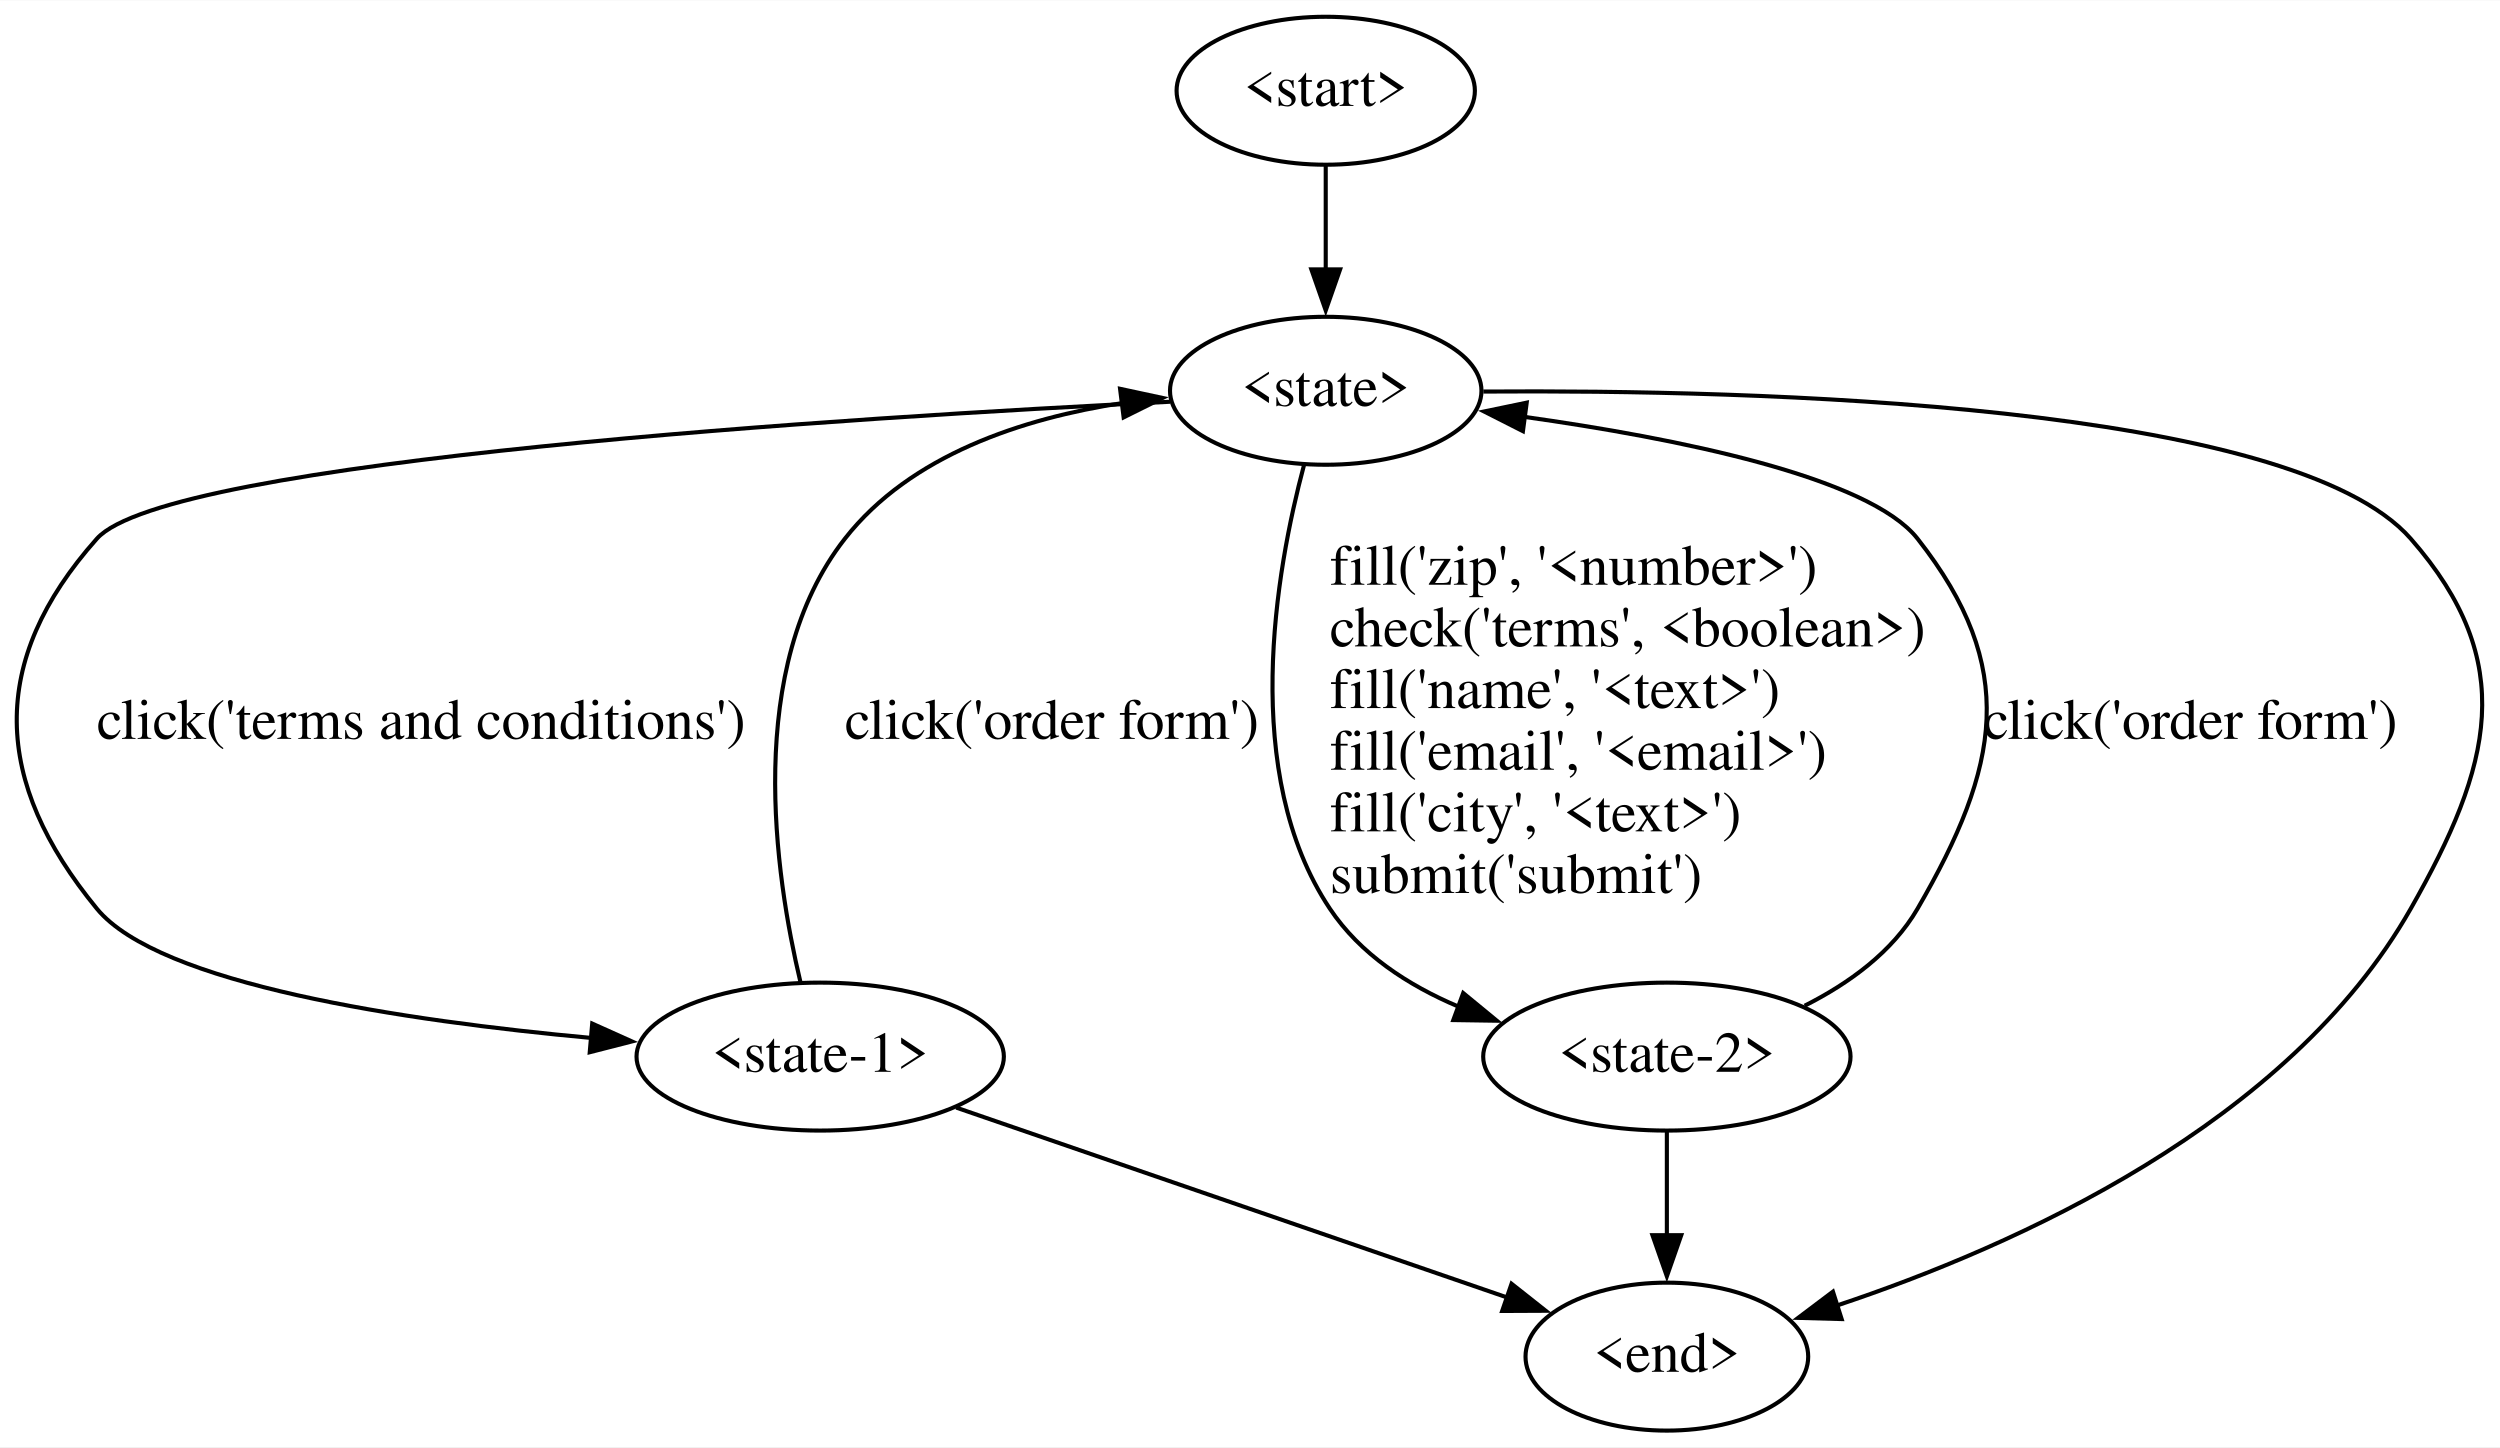
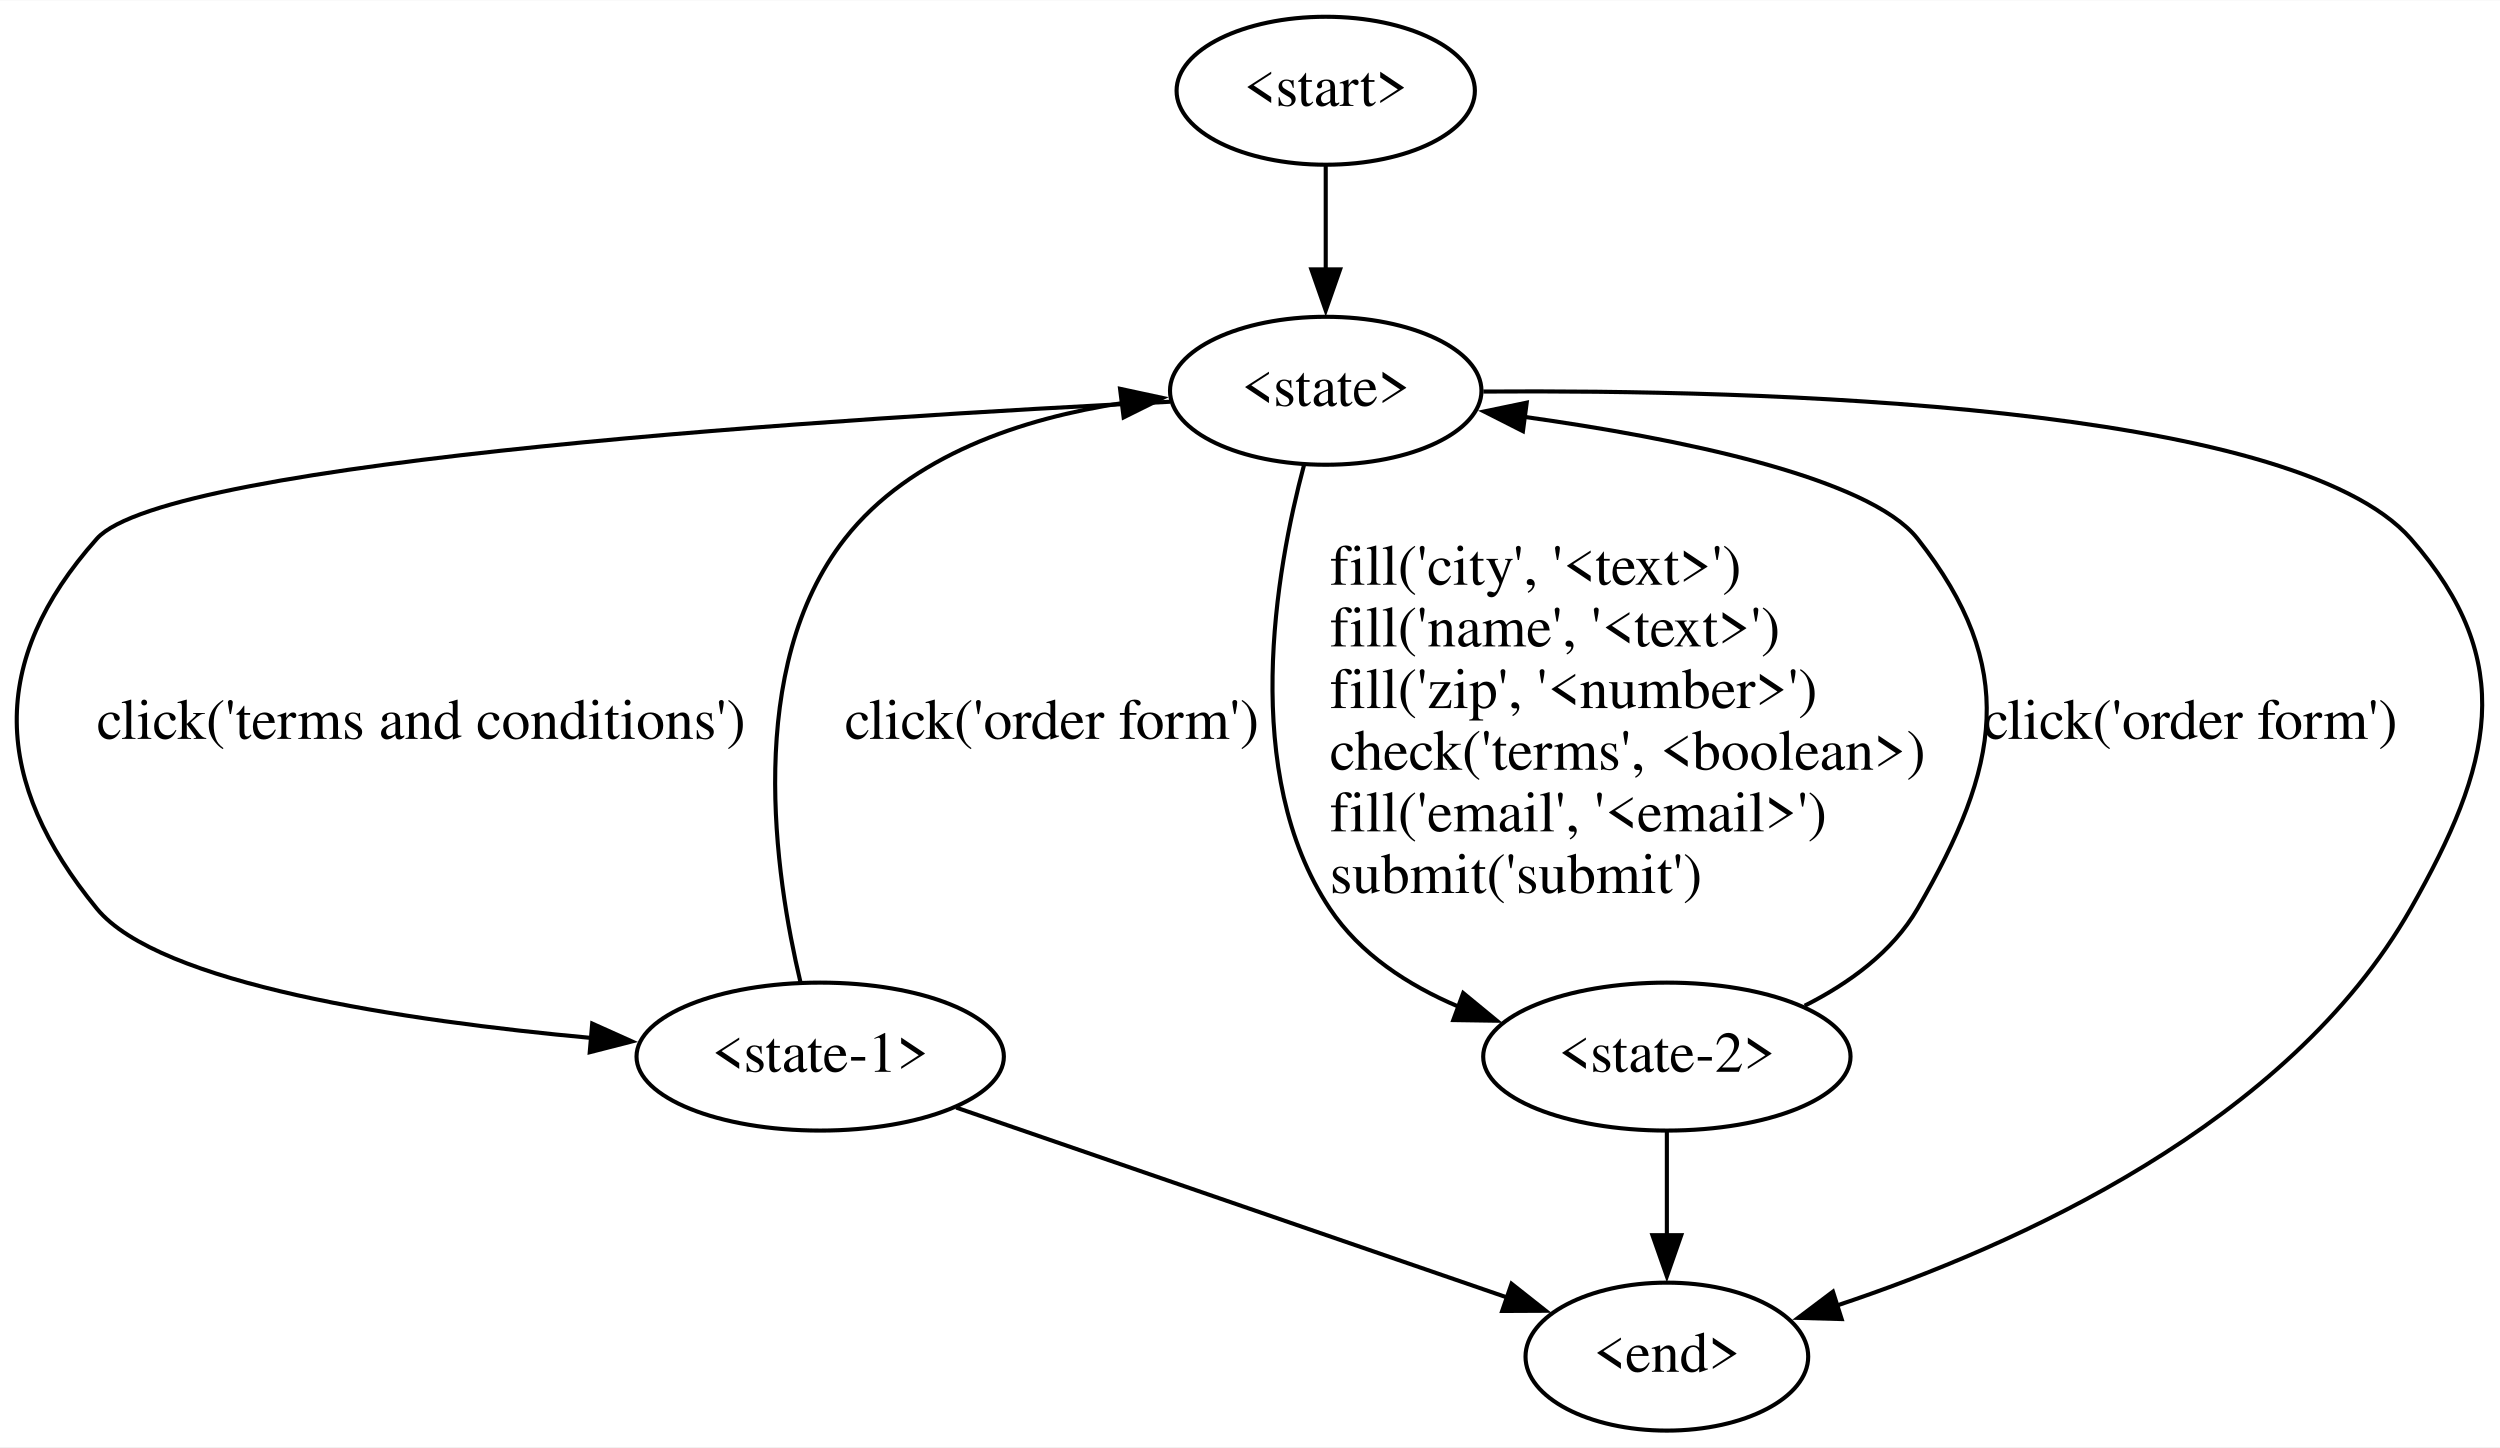
<svg xmlns="http://www.w3.org/2000/svg" width="608pt" height="352pt" viewBox="0.00 0.00 608.27 352.00">
  <g id="graph0" class="graph" transform="scale(1 1) rotate(0) translate(4 348)">
    <polygon fill="white" stroke="none" points="-4,4 -4,-348 604.27,-348 604.27,4 -4,4" />
    <g id="node1" class="node">
      <ellipse fill="none" stroke="black" cx="318.56" cy="-326" rx="36.29" ry="18" />
      <text text-anchor="middle" x="318.56" y="-322.3" font-family="Times,serif" font-size="14.00">&lt;start&gt;</text>
    </g>
    <g id="node2" class="node">
      <ellipse fill="none" stroke="black" cx="318.56" cy="-253" rx="37.89" ry="18" />
      <text text-anchor="middle" x="318.56" y="-249.3" font-family="Times,serif" font-size="14.00">&lt;state&gt;</text>
    </g>
    <g id="edge1" class="edge">
      <path fill="none" stroke="black" d="M318.56,-307.81C318.56,-300.23 318.56,-291.1 318.56,-282.54" />
      <polygon fill="black" stroke="black" points="322.06,-282.54 318.56,-272.54 315.06,-282.54 322.06,-282.54" />
    </g>
    <g id="node3" class="node">
      <ellipse fill="none" stroke="black" cx="195.56" cy="-91" rx="44.69" ry="18" />
      <text text-anchor="middle" x="195.56" y="-87.3" font-family="Times,serif" font-size="14.00">&lt;state-1&gt;</text>
    </g>
    <g id="edge2" class="edge">
      <path fill="none" stroke="black" d="M280.67,-250.33C204.09,-246.56 36.65,-236.21 19.56,-217 -7.03,-187.12 -5.81,-157.92 19.56,-127 34.64,-108.63 94.26,-99.72 139.97,-95.53" />
      <polygon fill="black" stroke="black" points="140.09,-99.03 149.75,-94.69 139.49,-92.06 140.09,-99.03" />
      <text text-anchor="start" x="19.56" y="-168.3" font-family="Times,serif" font-size="14.00">click('terms and conditions')</text>
    </g>
    <g id="node4" class="node">
      <ellipse fill="none" stroke="black" cx="401.56" cy="-91" rx="44.69" ry="18" />
      <text text-anchor="middle" x="401.56" y="-87.3" font-family="Times,serif" font-size="14.00">&lt;state-2&gt;</text>
    </g>
    <g id="edge3" class="edge">
      <path fill="none" stroke="black" d="M313.28,-234.94C306.4,-209.18 297.66,-159.87 319.56,-127 326.93,-115.94 338.58,-108.36 350.81,-103.18" />
      <polygon fill="black" stroke="black" points="352.01,-106.46 360.19,-99.73 349.6,-99.89 352.01,-106.46" />
-       <text text-anchor="start" x="319.56" y="-205.8" font-family="Times,serif" font-size="14.00">fill('zip', '&lt;number&gt;')</text>
-       <text text-anchor="start" x="319.56" y="-190.8" font-family="Times,serif" font-size="14.00">check('terms', &lt;boolean&gt;)</text>
-       <text text-anchor="start" x="319.56" y="-175.8" font-family="Times,serif" font-size="14.00">fill('name', '&lt;text&gt;')</text>
-       <text text-anchor="start" x="319.56" y="-160.8" font-family="Times,serif" font-size="14.00">fill('email', '&lt;email&gt;')</text>
-       <text text-anchor="start" x="319.56" y="-145.8" font-family="Times,serif" font-size="14.00">fill('city', '&lt;text&gt;')</text>
+       <text text-anchor="start" x="319.56" y="-205.8" font-family="Times,serif" font-size="14.00">fill('city', '&lt;text&gt;')</text>
+       <text text-anchor="start" x="319.56" y="-190.8" font-family="Times,serif" font-size="14.00">fill('name', '&lt;text&gt;')</text>
+       <text text-anchor="start" x="319.56" y="-175.8" font-family="Times,serif" font-size="14.00">fill('zip', '&lt;number&gt;')</text>
+       <text text-anchor="start" x="319.56" y="-160.8" font-family="Times,serif" font-size="14.00">check('terms', &lt;boolean&gt;)</text>
+       <text text-anchor="start" x="319.56" y="-145.8" font-family="Times,serif" font-size="14.00">fill('email', '&lt;email&gt;')</text>
      <text text-anchor="start" x="319.56" y="-130.8" font-family="Times,serif" font-size="14.00">submit('submit')</text>
    </g>
    <g id="node5" class="node">
      <ellipse fill="none" stroke="black" cx="401.56" cy="-18" rx="34.39" ry="18" />
      <text text-anchor="middle" x="401.56" y="-14.3" font-family="Times,serif" font-size="14.00">&lt;end&gt;</text>
    </g>
    <g id="edge4" class="edge">
      <path fill="none" stroke="black" d="M356.91,-252.81C422.91,-253.3 553.69,-249.95 582.56,-217 608.92,-186.91 602.31,-161.78 582.56,-127 552.81,-74.6 486.45,-44.93 442.88,-30.42" />
      <polygon fill="black" stroke="black" points="444.09,-27.14 433.5,-27.43 441.97,-33.81 444.09,-27.14" />
    </g>
    <g id="edge5" class="edge">
      <path fill="none" stroke="black" d="M190.77,-109.06C184.52,-135.27 177.06,-185.69 201.56,-217 217.52,-237.4 244.89,-246.3 269.15,-250.03" />
      <polygon fill="black" stroke="black" points="268.52,-253.48 278.88,-251.25 269.39,-246.53 268.52,-253.48" />
      <text text-anchor="start" x="201.56" y="-168.3" font-family="Times,serif" font-size="14.00">click('order form')</text>
    </g>
    <g id="edge6" class="edge">
      <path fill="none" stroke="black" d="M228.66,-78.59C265.2,-66 323.97,-45.74 362.67,-32.4" />
      <polygon fill="black" stroke="black" points="363.77,-35.73 372.08,-29.16 361.49,-29.11 363.77,-35.73" />
    </g>
    <g id="edge7" class="edge">
      <path fill="none" stroke="black" d="M435.09,-103.38C445.8,-108.78 456.44,-116.43 462.56,-127 482.61,-161.61 487.28,-185.55 462.56,-217 450.71,-232.08 403.83,-241.46 366.74,-246.67" />
      <polygon fill="black" stroke="black" points="366.54,-243.17 357.09,-247.96 367.46,-250.11 366.54,-243.17" />
      <text text-anchor="start" x="478.56" y="-168.3" font-family="Times,serif" font-size="14.00">click('order form')</text>
    </g>
    <g id="edge8" class="edge">
      <path fill="none" stroke="black" d="M401.56,-72.81C401.56,-65.23 401.56,-56.1 401.56,-47.54" />
      <polygon fill="black" stroke="black" points="405.06,-47.54 401.56,-37.54 398.06,-47.54 405.06,-47.54" />
    </g>
  </g>
</svg>
